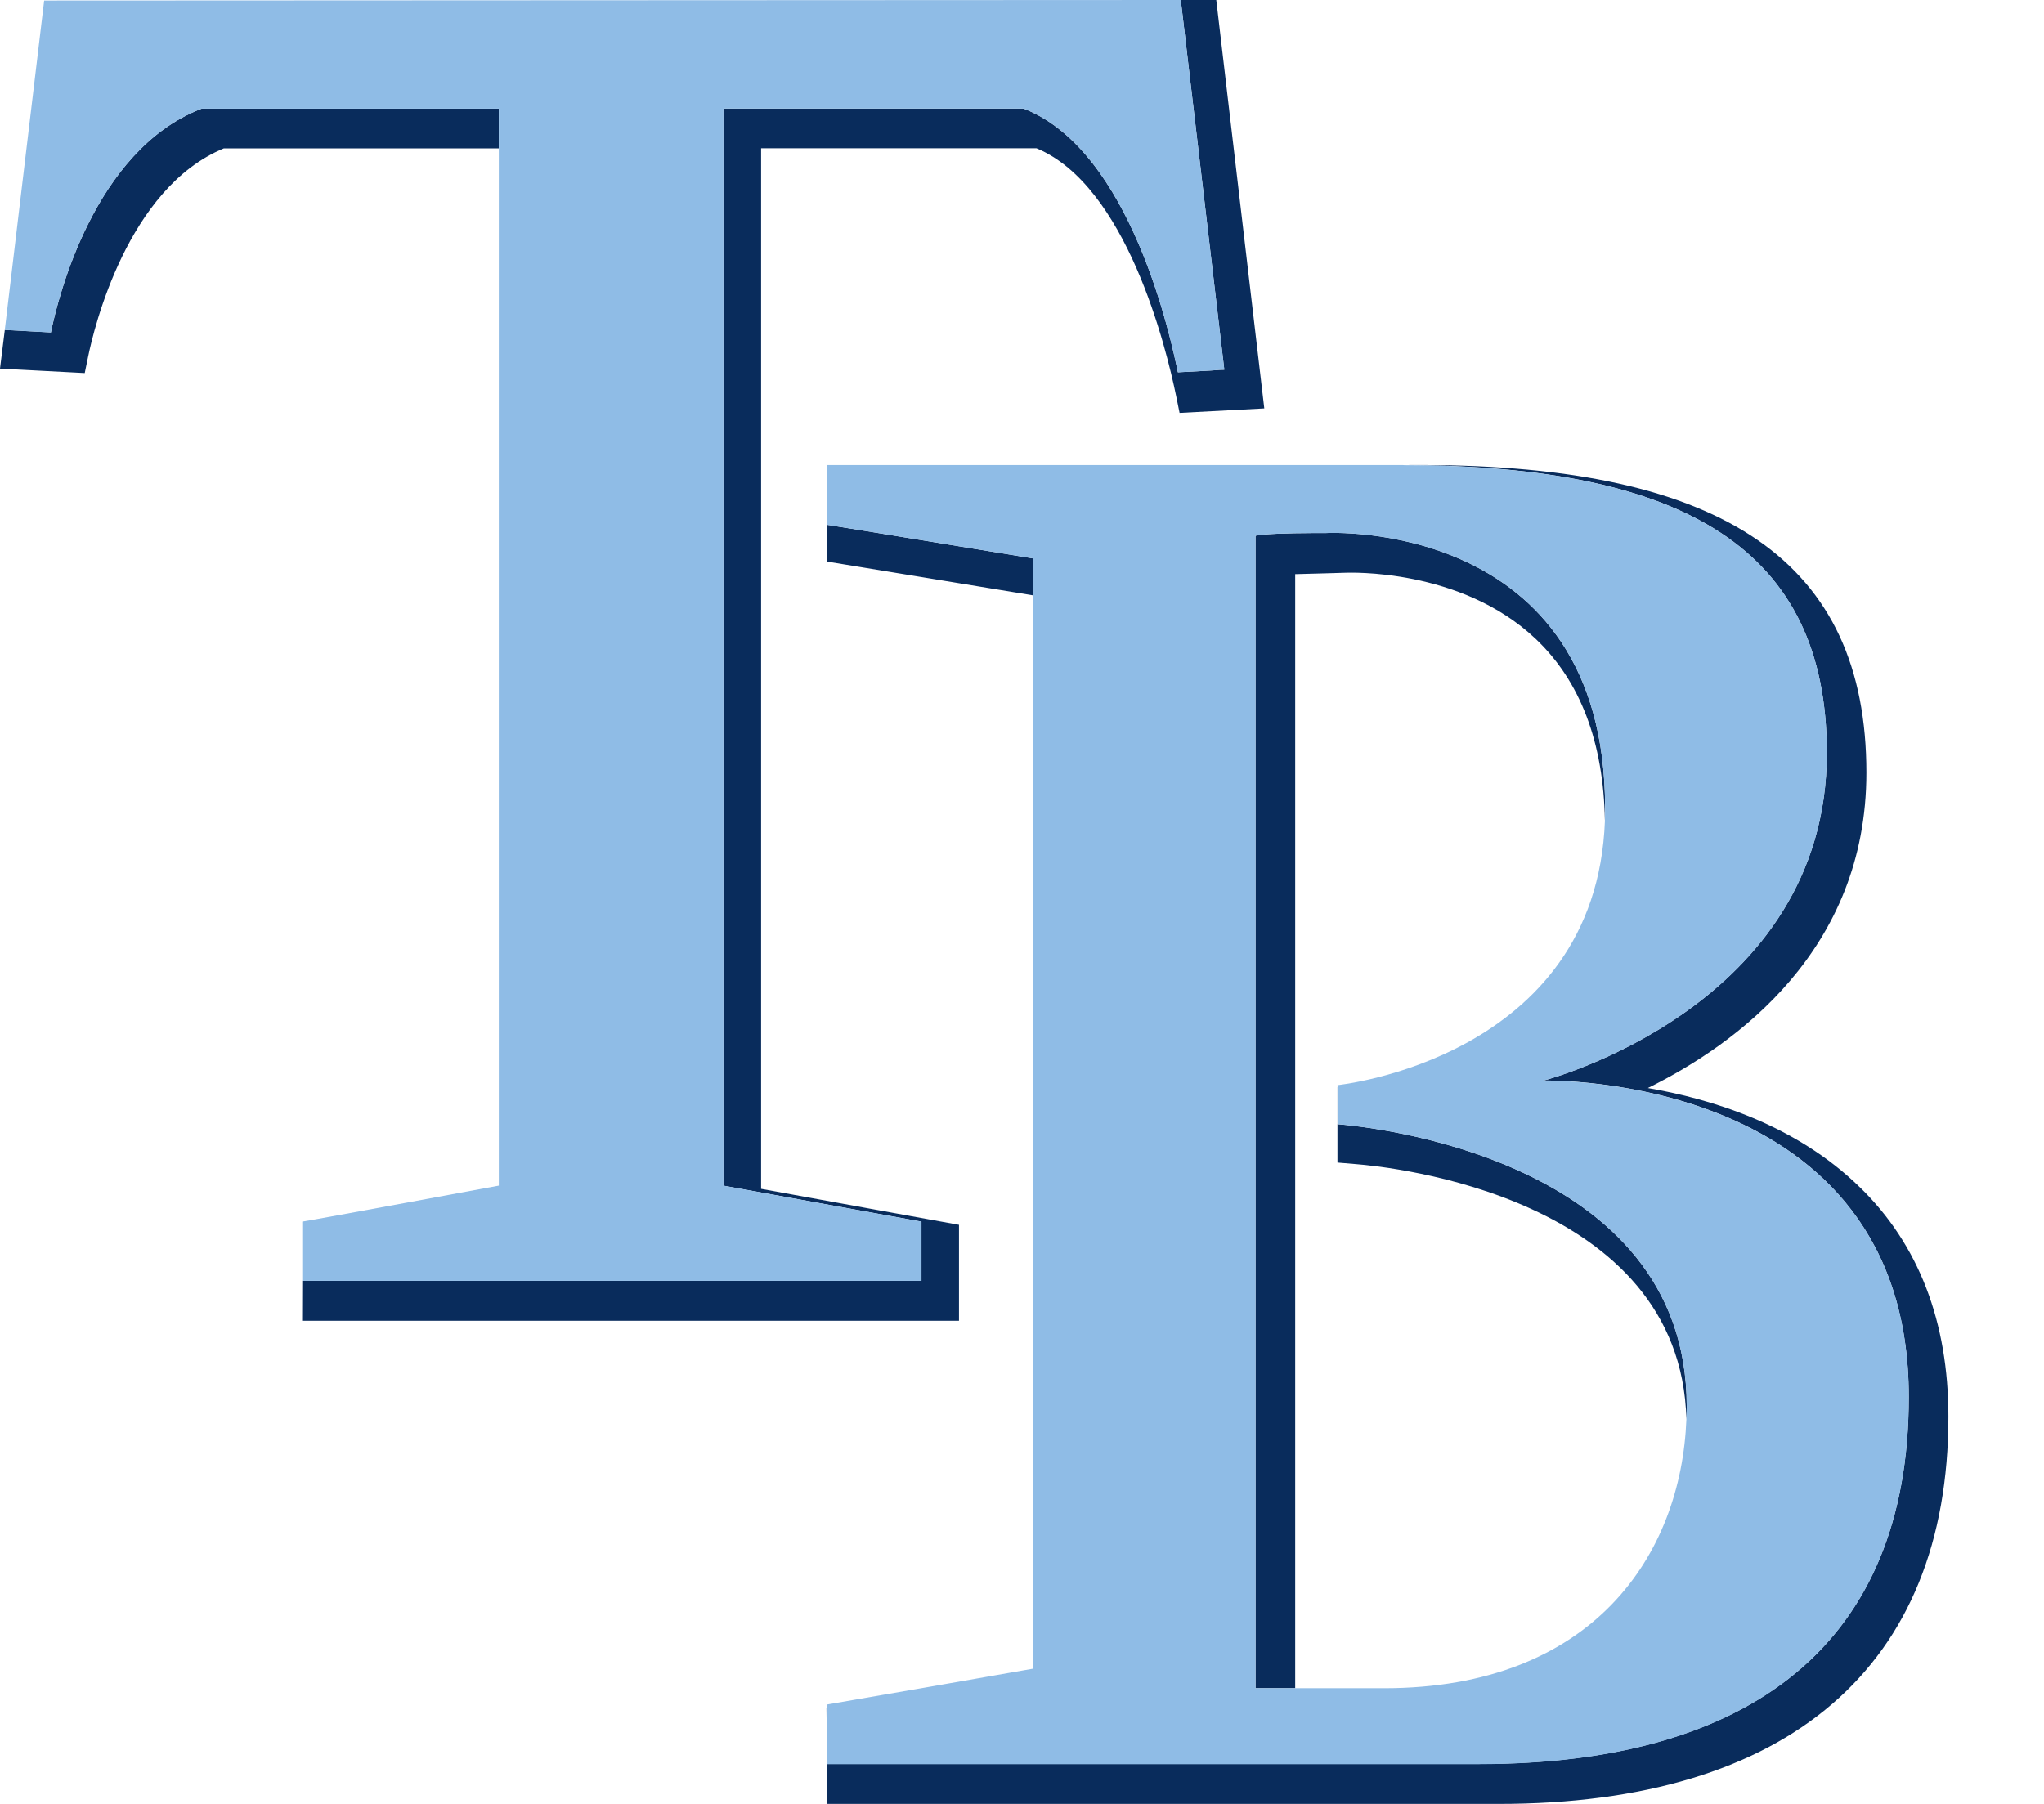
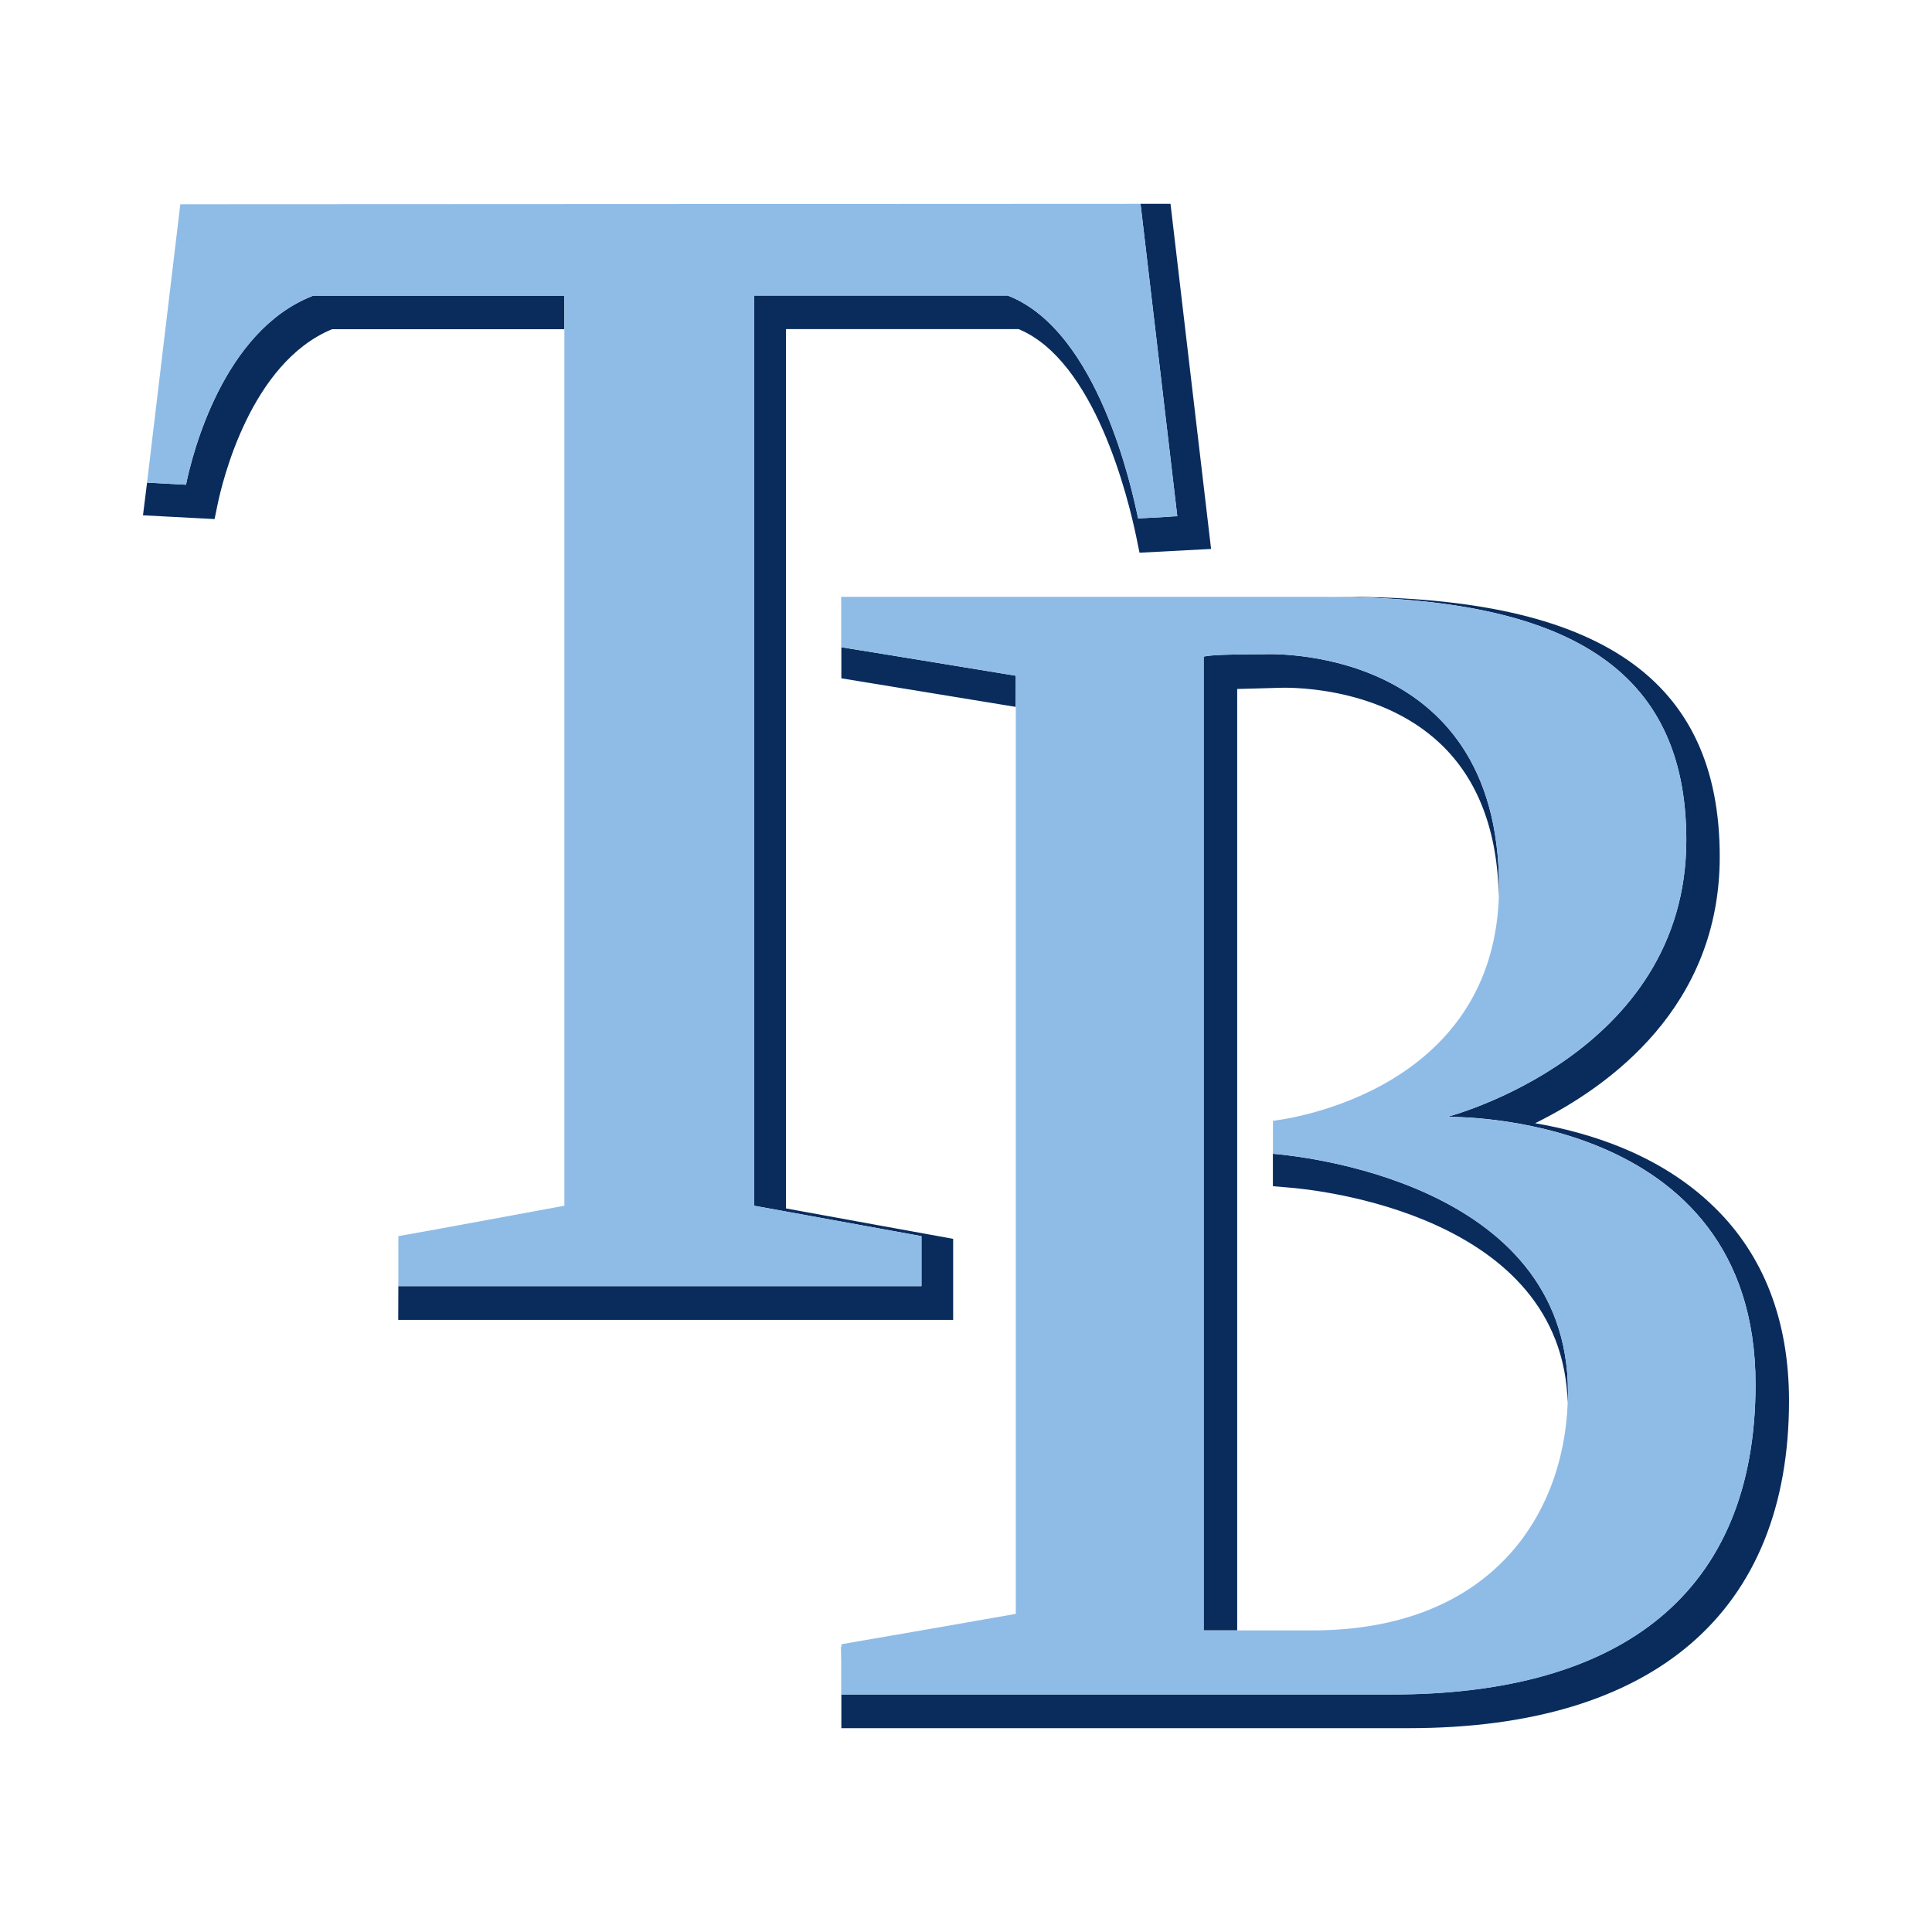
- <svg xmlns="http://www.w3.org/2000/svg" id="eJyuh4FU52v1" viewBox="0 0 156.412 138.076" shape-rendering="geometricPrecision" text-rendering="geometricPrecision">
-   <path d="M38.17,8.32h-22.746l-.107.04C7.222,11.56,4.458,22.714,3.908,25.38c0,.02-.01.05-.01.06l-3.53-.186L0,28.214l6.485.34.263-1.28c.435-2.128,3.003-12.88,10.38-15.917h21.04v-3.037ZM96.075,41.006v88.213h9.33-6.293v-85.275c1.338-.03,3.857-.107,3.857-.107.175,0,8.793-.39,14.55,5.068c3.413,3.233,5.185,7.91,5.293,13.916.01-.312.015-.635.015-.967c0-22.265-21.368-21.054-21.368-21.054-1.128,0-3.564,0-4.848.128l-.537.078Zm6.27,42.207v5.77l1.4.118c2.57.197,24.864,2.472,25.303,19.533.015-.332.025-.664.025-1.006c0-19.102-24.605-21.406-26.724-21.582v-2.832h-.006ZM73.384,93.75c0,0-13.038-2.363-15.142-2.754v-79.648h21.07c6.89,2.85,9.926,15.234,10.692,18.974l.26,1.28l6.483-.342L93.072,0h-2.715l3.33,28.3-.347.01-.664.05-2.54.136c-.53-2.56-3.568-16.914-11.732-20.156l-.103-.03h-22.944v82.442c0,0,14.215,2.588,15.157,2.754v4.53h-47.384l-.01,3.058h50.264v-7.344Zm5.673-51.006c0,0-14.85-2.44-15.79-2.578v-4.57h-.01v7.382c0,0,13.637,2.237,15.79,2.588l.01-2.822Zm63.267,48.135c-4.912-4.816-11.436-6.78-16.226-7.6c6.747-3.33,16.723-10.546,16.723-24.14c0-16.074-10.826-23.544-34.068-23.544h-1.27c21.436.048,32.31,6.445,32.31,22.03c0,19.464-21.63,25.07-21.63,25.07v.01c0,0,27.9-.646,27.9,24.218c0,18.916-12.134,28.095-32.925,28.095h-49.871v-4.307h-.02l.01,1.29v6.073h51.392c22.21,0,34.447-10.517,34.447-29.648c0-7.246-2.275-13.174-6.772-17.55" fill="#092c5c" />
-   <path d="M63.267,135.03h49.873c20.79,0,32.925-9.19,32.925-28.106c0-24.864-27.9-24.21-27.9-24.21v-.02c0,0,21.63-5.604,21.63-25.067c0-15.586-10.874-21.983-32.31-22.022-.087-.01-.16-.01-.234-.01h-43.983v4.571c.942.137,15.79,2.578,15.79,2.578v84.98h-.01c-.4.08-14.862,2.598-15.78,2.745v4.559Zm59.56-73.175c0,.332-.004.655-.014.967-.69,18.213-20.46,20.235-20.46,20.235v2.988c2.115.176,26.72,2.48,26.72,21.582c0,.342-.01.674-.025,1.006-.4,10.342-7.12,20.586-23.15,20.586h-9.823v-88.214l.538-.078c1.284-.127,3.72-.127,4.848-.127c0,0,21.368-1.21,21.368,21.055" fill="#8fbce6" />
-   <path d="M23.13,93.506v4.53h47.382v-4.53c-.94-.166-15.15-2.754-15.15-2.754v-82.442h22.938l.11.03c8.158,3.242,11.195,17.607,11.727,20.156l2.544-.137.66-.05.347-.01L90.357,0.01v-.01L3.38,0.04L0.366,25.253l3.53.195c0-.02.01-.05.01-.07.55-2.665,3.315-13.818,11.416-17.02l.102-.04h22.746v82.432c0,0-13.95,2.588-15.04,2.754" fill="#8fbce6" />
+ <svg xmlns="http://www.w3.org/2000/svg" id="eLhQ10A32Hx1" viewBox="0 0 175 175" shape-rendering="geometricPrecision" text-rendering="geometricPrecision">
+   <path d="M38.17,8.32h-22.746l-.107.04C7.222,11.56,4.458,22.714,3.908,25.38c0,.02-.01.05-.01.06l-3.53-.186L0,28.214l6.485.34.263-1.28c.435-2.128,3.003-12.88,10.38-15.917h21.04v-3.037ZM96.075,41.006v88.213h9.33-6.293v-85.275c1.338-.03,3.857-.107,3.857-.107.175,0,8.793-.39,14.55,5.068c3.413,3.233,5.185,7.91,5.293,13.916.01-.312.015-.635.015-.967c0-22.265-21.368-21.054-21.368-21.054-1.128,0-3.564,0-4.848.128l-.537.078Zm6.27,42.207v5.77l1.4.118c2.57.197,24.864,2.472,25.303,19.533.015-.332.025-.664.025-1.006c0-19.102-24.605-21.406-26.724-21.582v-2.832h-.006ZM73.384,93.75c0,0-13.038-2.363-15.142-2.754v-79.648h21.07c6.89,2.85,9.926,15.234,10.692,18.974l.26,1.28l6.483-.342L93.072,0h-2.715l3.33,28.3-.347.01-.664.05-2.54.136c-.53-2.56-3.568-16.914-11.732-20.156l-.103-.03h-22.944v82.442c0,0,14.215,2.588,15.157,2.754v4.53h-47.384l-.01,3.058h50.264v-7.344Zm5.673-51.006c0,0-14.85-2.44-15.79-2.578v-4.57h-.01v7.382c0,0,13.637,2.237,15.79,2.588l.01-2.822Zm63.267,48.135c-4.912-4.816-11.436-6.78-16.226-7.6c6.747-3.33,16.723-10.546,16.723-24.14c0-16.074-10.826-23.544-34.068-23.544h-1.27c21.436.048,32.31,6.445,32.31,22.03c0,19.464-21.63,25.07-21.63,25.07v.01c0,0,27.9-.646,27.9,24.218c0,18.916-12.134,28.095-32.925,28.095h-49.871v-4.307h-.02l.01,1.29v6.073h51.392c22.21,0,34.447-10.517,34.447-29.648c0-7.246-2.275-13.174-6.772-17.55" transform="translate(12.952 18.463)" fill="#092c5c" />
+   <path d="M63.267,135.03h49.873c20.79,0,32.925-9.19,32.925-28.106c0-24.864-27.9-24.21-27.9-24.21v-.02c0,0,21.63-5.604,21.63-25.067c0-15.586-10.874-21.983-32.31-22.022-.087-.01-.16-.01-.234-.01h-43.983v4.571c.942.137,15.79,2.578,15.79,2.578v84.98h-.01c-.4.08-14.862,2.598-15.78,2.745v4.559Zm59.56-73.175c0,.332-.004.655-.014.967-.69,18.213-20.46,20.235-20.46,20.235v2.988c2.115.176,26.72,2.48,26.72,21.582c0,.342-.01.674-.025,1.006-.4,10.342-7.12,20.586-23.15,20.586h-9.823v-88.214l.538-.078c1.284-.127,3.72-.127,4.848-.127c0,0,21.368-1.21,21.368,21.055" transform="translate(12.952 18.463)" fill="#8fbce6" />
+   <path d="M23.13,93.506v4.53h47.382v-4.53c-.94-.166-15.15-2.754-15.15-2.754v-82.442h22.938l.11.03c8.158,3.242,11.195,17.607,11.727,20.156l2.544-.137.66-.05.347-.01L90.357,0.01v-.01L3.38,0.04L0.366,25.253l3.53.195c0-.02.01-.05.01-.07.55-2.665,3.315-13.818,11.416-17.02l.102-.04h22.746v82.432c0,0-13.95,2.588-15.04,2.754" transform="translate(12.952 18.463)" fill="#8fbce6" />
</svg>
